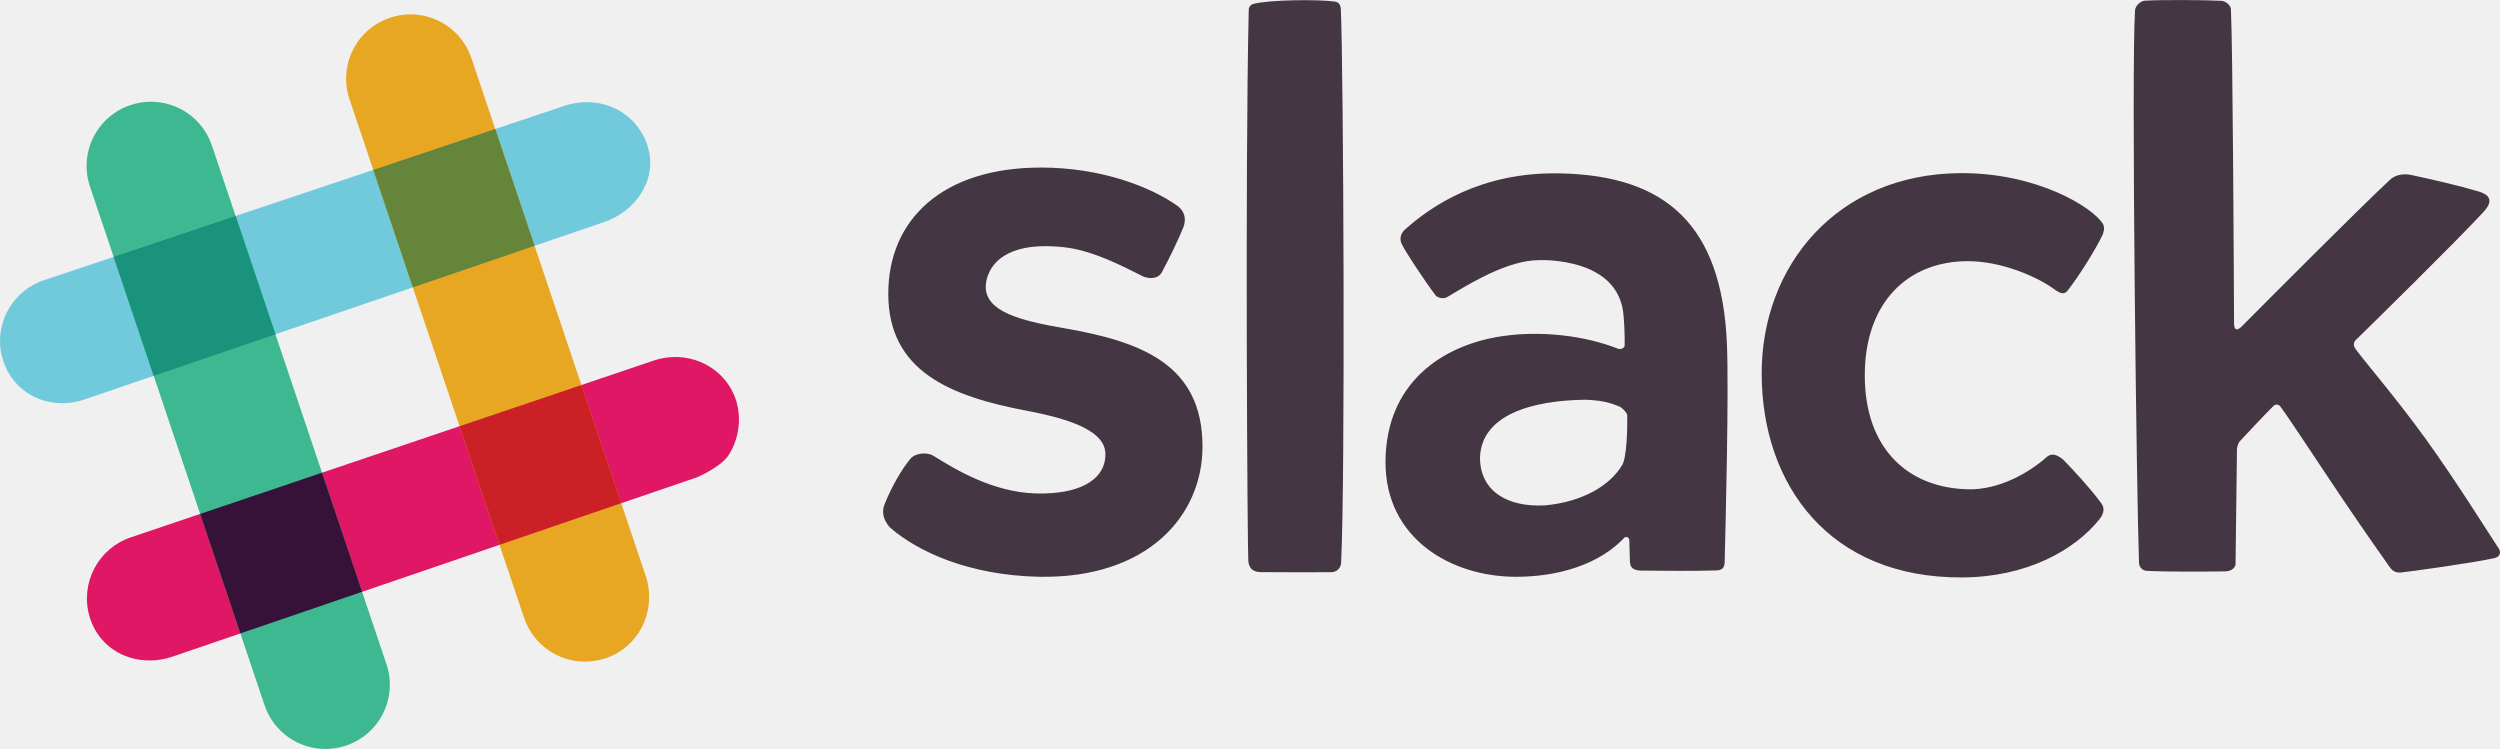
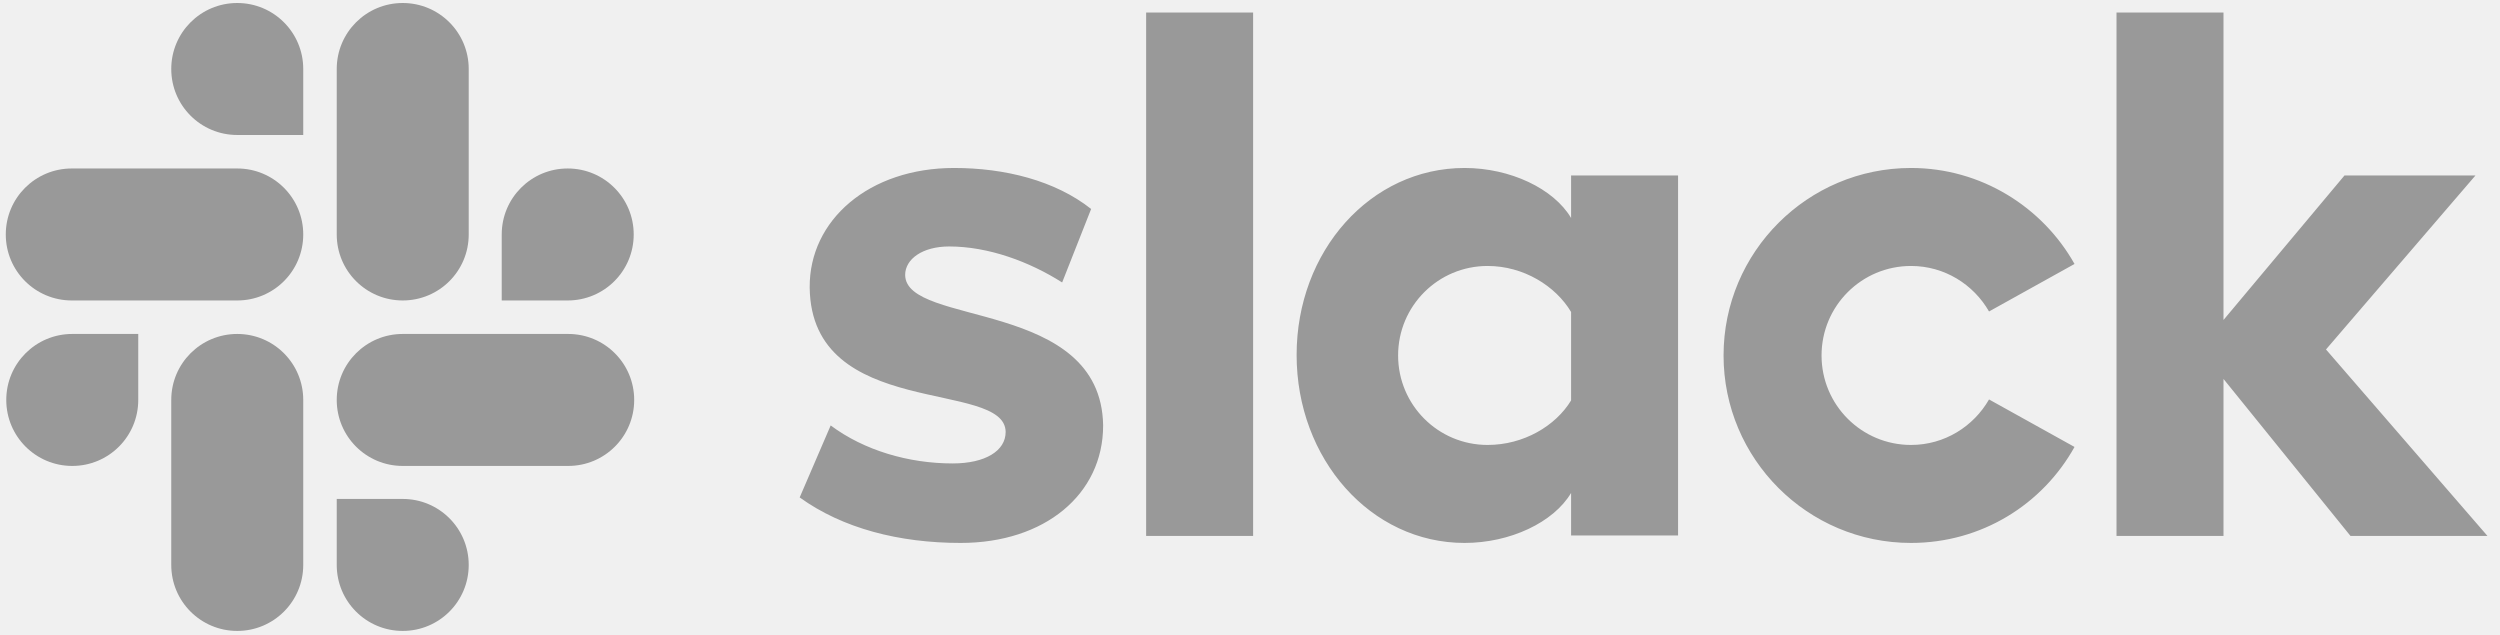
- <svg xmlns="http://www.w3.org/2000/svg" width="2500" height="749" viewBox="1.464 25.444 498.152 149.23">
-   <path fill="#443642" d="M178.463 83.987c0-14.818 10.804-25.165 30.438-25.165 11.98 0 21.783 3.825 27.094 7.572.76.535 2.116 1.833 1.303 4.247-1.042 2.6-2.953 6.51-4.324 9.05-.798 1.48-2.836 1.285-3.88.756-3.783-1.917-9.988-5.16-15.688-5.758a33.378 33.378 0 0 0-4.347-.188c-5.02.112-9.214 1.855-10.691 5.685a6.74 6.74 0 0 0-.477 2.274c-.138 5.047 6.886 6.872 15.395 8.334 15.819 2.71 27.787 7.348 27.787 23.63 0 13.827-10.989 26.323-32.52 25.94-14.194-.287-24.264-5.083-29.66-9.737-.184-.158-2.238-2.25-1.137-4.766 1.26-3.239 3.387-6.951 5.056-8.922.928-1.266 3.377-1.467 4.65-.678 4.448 2.764 11.768 7.196 20.206 7.49.666.023 1.326.027 1.974.01 7.59-.184 12.182-3.062 12.086-7.91-.082-4.271-6.1-6.766-15.683-8.572-15.284-2.879-27.58-7.917-27.58-23.292M317.316 105.086c-10.778.141-20.66 3.087-20.945 11.51-.003 6.684 5.419 9.967 13.029 9.537 7.3-.703 12.867-3.869 15.32-8.07.907-1.557 1.045-7.383.99-9.873-.014-.53-1.062-1.533-1.521-1.726-2.29-.965-3.985-1.263-6.874-1.38m-35.862-33.938c5.04-4.51 15.033-11.53 30.959-11.16 21.017.437 32.12 10.29 33.154 33.86.426 9.72-.28 36.832-.448 43.587-.025.969-.353 1.639-1.659 1.664-3.461.139-11.457.084-15.131.036-1.854-.09-2.069-1.01-2.093-1.973-.016-.63-.07-2.498-.109-4.021-.021-.808-.78-.785-.974-.578-4.93 5.264-13.004 7.806-21.59 7.806-13.05 0-26.06-7.677-26.02-22.88.04-15.57 11.08-23.25 23.208-25.061 7.766-1.156 16.52-.128 23.149 2.506.424.17 1.29-.076 1.297-.677.027-1.984-.069-5.765-.45-7.557-.973-4.566-4.782-8.24-12.784-9.23-1.648-.203-3.307-.27-4.968-.138-6.361.5-14.016 5.46-17.186 7.317-.746.436-1.914.117-2.292-.37-1.85-2.39-6.5-9.38-6.866-10.497-.366-1.114.15-2.052.801-2.638l.002.004zM352.496 100.13c-.125-21.715 15.005-40.034 39.573-40.195 15.33-.1 26.467 6.85 28.431 10.128.399.77.194 1.413-.082 2.188-1.298 2.74-4.576 8.034-6.912 11.034-.995 1.278-2.075.183-3.33-.652-3.483-2.32-10.101-5.157-16.614-5.157-11.816.002-20.615 8.104-20.517 23.01.092 14.304 8.52 22.165 20.558 22.45 6.293.158 12.39-3.459 15.67-6.422 1.03-.899 2.096-.449 3.273.471 2.31 2.361 5.623 6.006 7.46 8.515 1.203 1.394.303 2.758-.13 3.306-4.984 6.307-14.61 11.615-27.349 11.687-26.674.187-39.906-18.568-40.029-40.36M479.823 139.514c1.252-.094 14.613-1.938 18.714-2.877 1.018-.232 1.38-1.088.811-1.936-2.29-3.434-8.311-13.186-14.617-21.916-5.8-8.027-11.913-15.087-13.89-17.803-.482-.66-.456-1.31.069-1.822 3.761-3.68 19.493-19.105 25.408-25.475 2.29-2.478.915-3.544-1.03-4.123-3.757-1.12-9.834-2.516-13.29-3.245-1.457-.308-3.212-.2-4.486 1.11-5.914 5.515-23.963 23.63-29.351 29.045-.97.977-1.535.76-1.54-.636-.044-10.44-.25-55.138-.623-62.49-.026-.972-1.195-1.71-1.854-1.745-3.388-.177-11.947-.228-15.32-.03-.945.107-1.848 1.07-1.93 1.884-.778 11.756.33 98.054.792 110.126.033.873.683 1.55 1.512 1.599 3.365.195 11.688.182 15.574.109 1.912 0 2.146-1.344 2.146-1.344l.288-23.157s.197-1.03.516-1.37c1.37-1.475 5.16-5.537 6.776-7.107.388-.377 1-.35 1.396.183 1.92 2.59 7.395 11.01 12.47 18.53 4.663 6.908 9.016 13.039 9.32 13.472.702 1 1.522 1.04 2.14 1.021v-.003zM252.59 139.434c1.175.039 10.09.029 14.04.024 1.33.026 2.021-.981 2.065-1.87.839-16.926.48-97.512-.05-110.237-.044-1.1-.515-1.513-1.266-1.613-3.39-.454-13.024-.348-16.112.46-.604.157-.96.616-.979 1.206-.756 32.8-.246 108.42-.086 109.852.159 1.434.909 2.128 2.39 2.178h-.002z" />
-   <path fill="#70CADB" d="M13.997 105.78c-5.494.042-10.148-3.232-11.864-8.342a13.67 13.67 0 0 1-.178-.583c-1.87-6.544 1.756-13.39 8.255-15.582L114.45 46.35a14.128 14.128 0 0 1 3.807-.556c5.64-.044 10.422 3.302 12.18 8.52l.156.504c1.95 6.816-2.895 12.9-8.7 14.85-.004.003-1.06.36-103.662 35.391a13.49 13.49 0 0 1-4.234.721z" />
-   <path fill="#E01765" d="M31.372 157.045c-5.537.04-10.207-3.188-11.903-8.225a13.34 13.34 0 0 1-.18-.579c-1.896-6.622 1.726-13.54 8.247-15.735L131.78 97.263c1.347-.45 2.738-.68 4.137-.693 5.552-.042 10.43 3.35 12.151 8.444l.16.53c1.007 3.521.412 7.478-1.59 10.601-1.492 2.322-6.198 4.366-6.198 4.366L35.8 156.29a14.356 14.356 0 0 1-4.428.757v-.002z" />
-   <path fill="#E8A723" d="M118.148 157.268a12.798 12.798 0 0 1-12.255-8.723l-34.79-103.34-.174-.58c-1.885-6.59 1.74-13.464 8.237-15.654 1.3-.437 2.644-.665 3.997-.677 2.01-.015 3.955.438 5.787 1.343a12.772 12.772 0 0 1 6.449 7.392l34.787 103.331.101.332c1.954 6.842-1.663 13.72-8.16 15.91a12.935 12.935 0 0 1-3.979.666z" />
-   <path fill="#3EB890" d="M66.435 174.674a12.803 12.803 0 0 1-12.26-8.73L19.394 62.608a12.797 12.797 0 0 1 8.051-16.23 12.96 12.96 0 0 1 3.985-.668 12.796 12.796 0 0 1 12.257 8.723l34.782 103.34a12.797 12.797 0 0 1-8.06 16.233 12.88 12.88 0 0 1-3.978.667h.004z" />
-   <path fill="#CC2027" d="M100.997 133.996l24.258-8.294-7.93-23.55-24.286 8.207 7.958 23.637z" />
-   <path fill="#361238" d="M49.364 151.65l24.256-8.293-7.99-23.73-24.28 8.21 8.014 23.813z" />
-   <path fill="#65863A" d="M83.727 82.7l24.26-8.283-7.837-23.275-24.305 8.143L83.727 82.7z" />
-   <path fill="#1A937D" d="M32.088 100.33l24.26-8.283-7.933-23.572-24.305 8.142 7.978 23.713z" />
+ <svg xmlns="http://www.w3.org/2000/svg" width="189" height="48" viewBox="0 0 189 48" fill="none">
+   <g clip-path="url(#clip0_32_900)">
+     <path d="M60.456 37.606L62.799 32.164C65.331 34.053 68.695 35.036 72.021 35.036C74.478 35.036 76.027 34.091 76.027 32.655C75.989 28.649 61.325 31.786 61.212 21.732C61.174 16.63 65.709 12.699 72.134 12.699C75.952 12.699 79.769 13.644 82.49 15.798L80.298 21.354C77.804 19.767 74.704 18.633 71.756 18.633C69.753 18.633 68.43 19.578 68.43 20.787C68.468 24.718 83.246 22.564 83.397 32.164C83.397 37.38 78.975 41.046 72.626 41.046C67.977 41.046 63.706 39.95 60.456 37.606ZM150.371 30.198C149.199 32.239 147.007 33.638 144.474 33.638C140.733 33.638 137.709 30.614 137.709 26.872C137.709 23.131 140.733 20.107 144.474 20.107C147.007 20.107 149.199 21.506 150.371 23.547L156.834 19.956C154.415 15.647 149.766 12.699 144.474 12.699C136.651 12.699 130.301 19.049 130.301 26.872C130.301 34.696 136.651 41.046 144.474 41.046C149.804 41.046 154.415 38.135 156.834 33.789L150.371 30.198ZM86.648 0.945H94.736V40.517H86.648V0.945ZM160.008 0.945V40.517H168.097V28.649L177.697 40.517H188.052L175.845 26.419L187.145 13.266H177.243L168.097 24.189V0.945H160.008ZM118.774 30.274C117.602 32.202 115.183 33.638 112.462 33.638C108.72 33.638 105.697 30.614 105.697 26.872C105.697 23.131 108.72 20.107 112.462 20.107C115.183 20.107 117.602 21.619 118.774 23.584V30.274ZM118.774 13.266V16.479C117.451 14.249 114.163 12.699 110.723 12.699C103.618 12.699 98.024 18.973 98.024 26.835C98.024 34.696 103.618 41.046 110.723 41.046C114.163 41.046 117.451 39.496 118.774 37.266V40.479H126.862V13.266H118.774Z" fill="#999999" />
+     <path d="M10.452 30.236C10.452 32.995 8.223 35.225 5.463 35.225C2.704 35.225 0.474 32.995 0.474 30.236C0.474 27.477 2.704 25.247 5.463 25.247H10.452V30.236ZM12.947 30.236C12.947 27.477 15.177 25.247 17.936 25.247C20.695 25.247 22.925 27.477 22.925 30.236V42.709C22.925 45.468 20.695 47.698 17.936 47.698C15.177 47.698 12.947 45.468 12.947 42.709V30.236Z" fill="#999999" />
+     <path d="M17.936 10.205C15.177 10.205 12.947 7.975 12.947 5.216C12.947 2.457 15.177 0.227 17.936 0.227C20.695 0.227 22.925 2.457 22.925 5.216V10.205H17.936ZM17.936 12.737C20.695 12.737 22.925 14.967 22.925 17.726C22.925 20.485 20.695 22.715 17.936 22.715H5.426C2.667 22.715 0.437 20.485 0.437 17.726C0.437 14.967 2.667 12.737 5.426 12.737H17.936Z" fill="#999999" />
+     <path d="M37.93 17.726C37.93 14.967 40.16 12.737 42.919 12.737C45.678 12.737 47.908 14.967 47.908 17.726C47.908 20.485 45.678 22.715 42.919 22.715H37.93V17.726ZM35.435 17.726C35.435 20.485 33.205 22.715 30.446 22.715C27.687 22.715 25.457 20.485 25.457 17.726V5.216C25.457 2.457 27.687 0.227 30.446 0.227C33.205 0.227 35.435 2.457 35.435 5.216V17.726Z" fill="#999999" />
+     <path d="M30.446 37.72C33.205 37.72 35.435 39.95 35.435 42.709C35.435 45.468 33.205 47.698 30.446 47.698C27.687 47.698 25.457 45.468 25.457 42.709V37.72H30.446ZM30.446 35.225C27.687 35.225 25.457 32.995 25.457 30.236C25.457 27.477 27.687 25.247 30.446 25.247H42.956C45.715 25.247 47.945 27.477 47.945 30.236C47.945 32.995 45.715 35.225 42.956 35.225H30.446Z" fill="#999999" />
+   </g>
+   <defs>
+     <clipPath id="clip0_32_900">
+       <rect width="188.22" height="48" fill="white" transform="translate(0.172119)" />
+     </clipPath>
+   </defs>
</svg>
